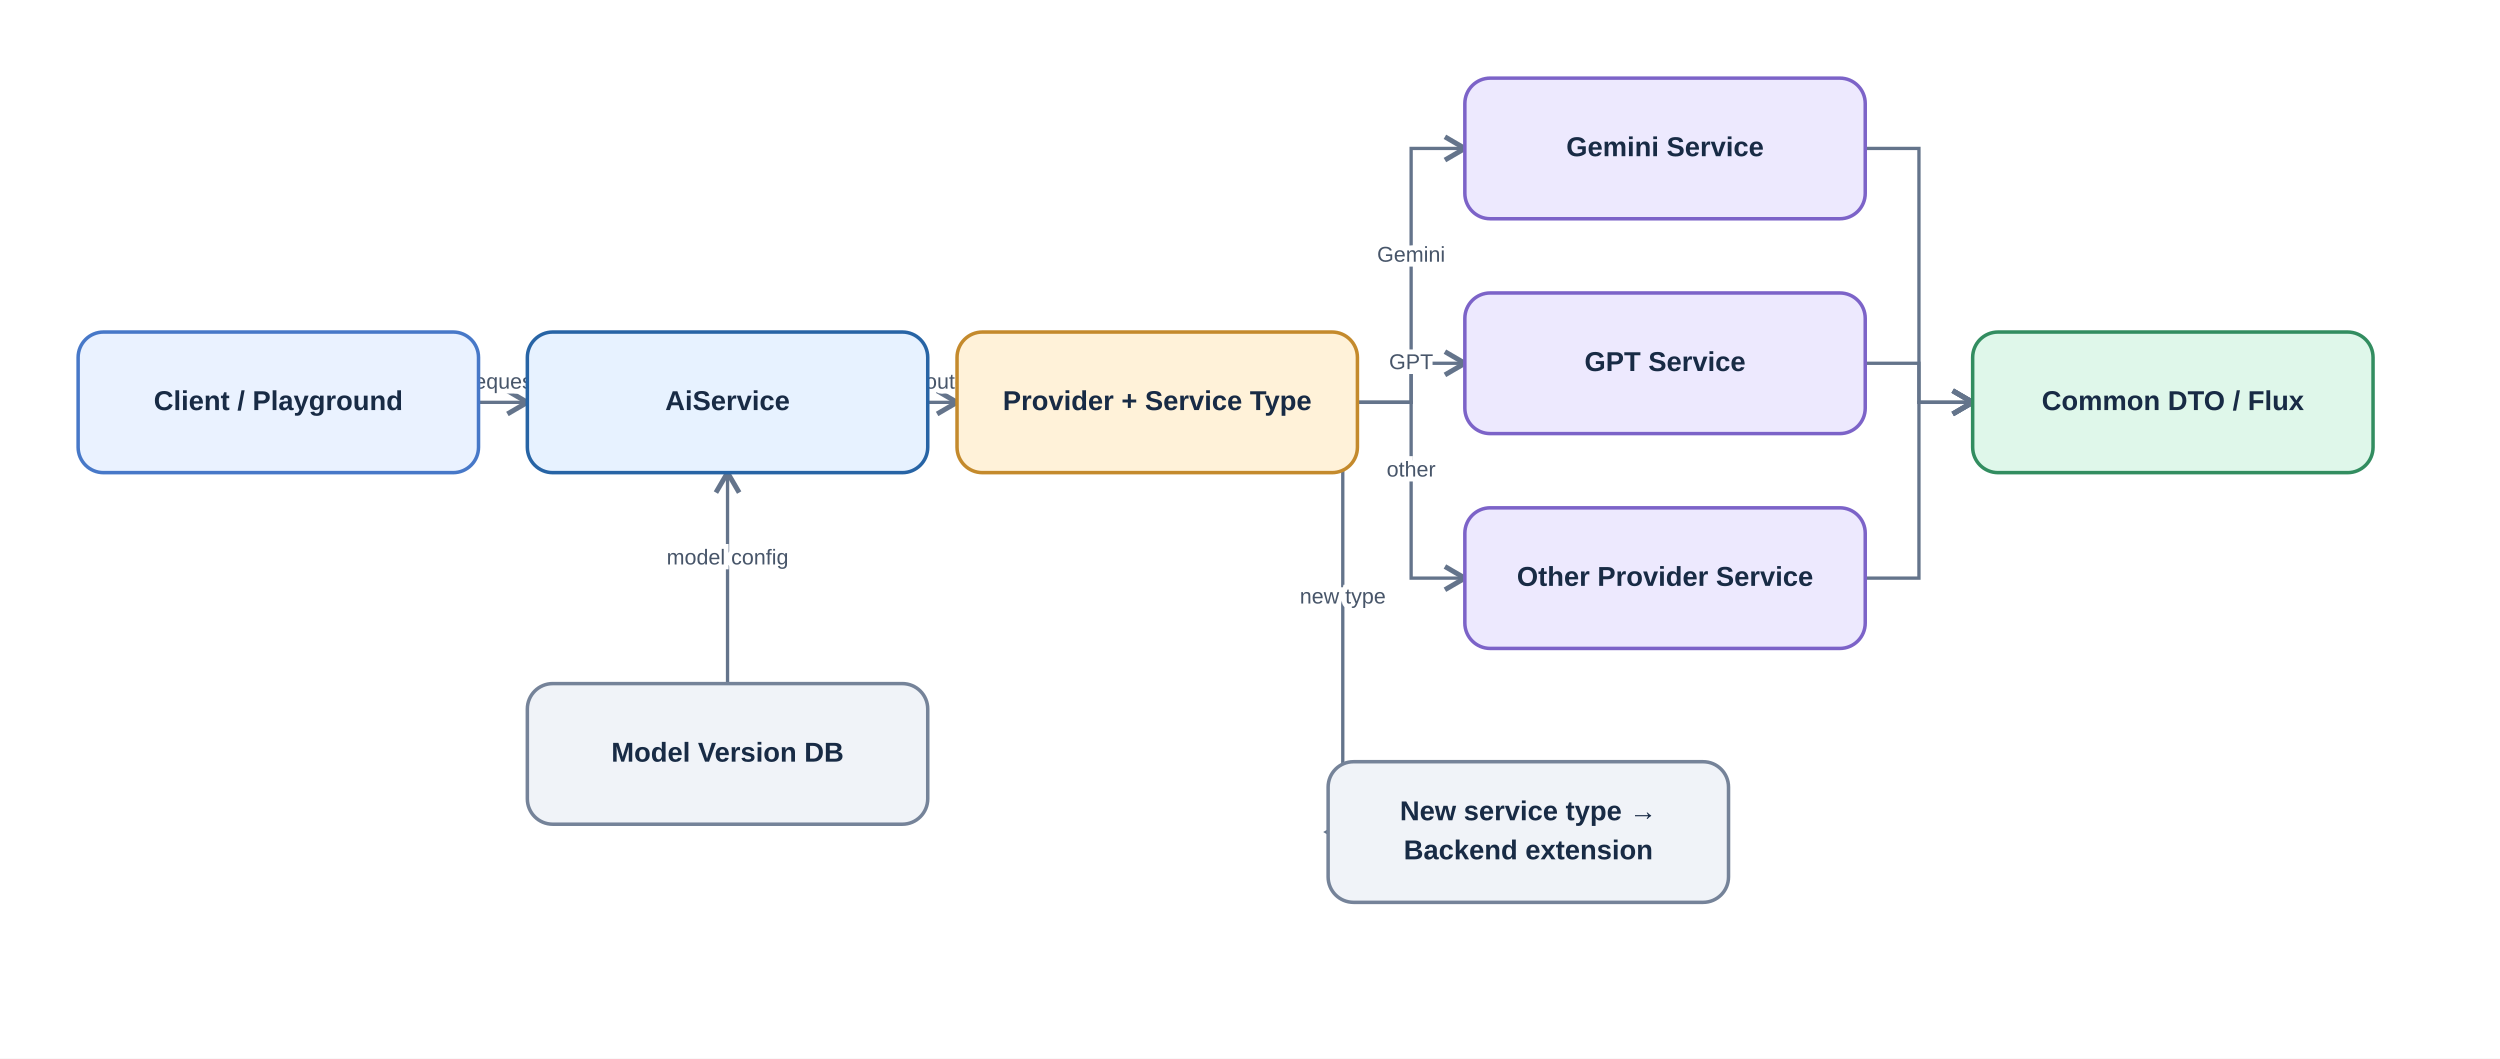
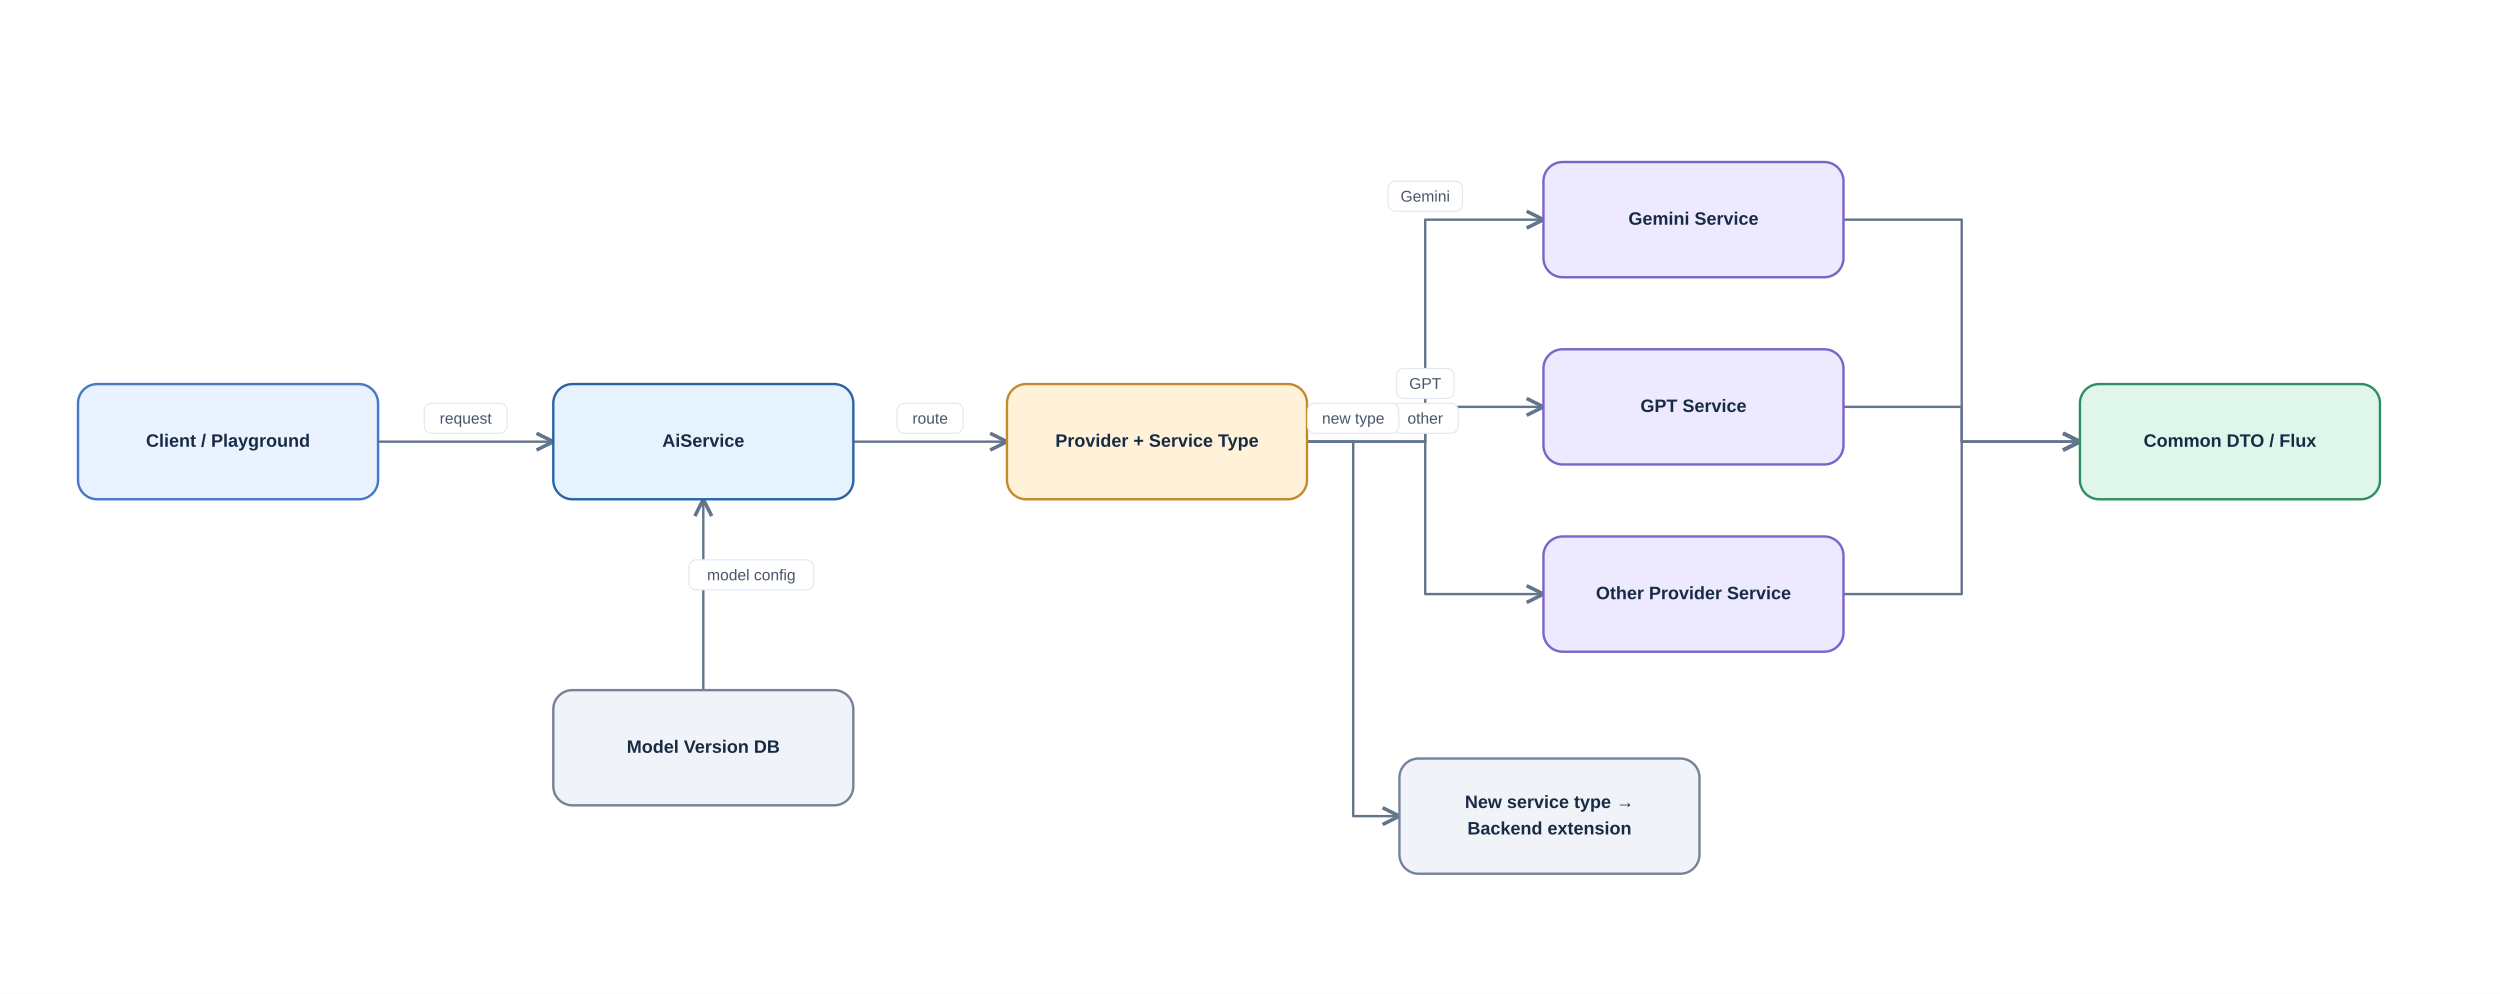
- <svg xmlns="http://www.w3.org/2000/svg" width="1280" height="542" viewBox="0 0 1280 542" role="img" aria-label="genai-routing architecture">
+ <svg xmlns="http://www.w3.org/2000/svg" width="2083" height="828" viewBox="0 0 2083 828" role="img" aria-label="genai-routing">
  <defs>
-     <marker id="arr" markerWidth="9" markerHeight="9" refX="7" refY="4.5" orient="auto">
-       <path d="M1 1 L7 4.5 L1 8" fill="none" stroke="#64748B" stroke-width="1.5" />
+     <marker id="arrow" markerWidth="9" markerHeight="9" refX="8" refY="4.5" orient="auto">
+       <path d="M1 1 L8 4.5 L1 8" fill="none" stroke="#64748B" stroke-width="1.5" />
    </marker>
  </defs>
-   <rect width="100%" height="100%" fill="#fff" />
-   <path d="M245 206 L257.5 206 L257.5 206 L270 206" fill="none" stroke="#64748B" stroke-width="1.7" marker-end="url(#arr)" />
-   <text x="257.5" y="199" text-anchor="middle" font-family="Arial,sans-serif" font-size="11" fill="#475569" stroke="white" stroke-width="5" paint-order="stroke">request</text>
-   <path d="M475 206 L482.5 206 L482.5 206 L490 206" fill="none" stroke="#64748B" stroke-width="1.7" marker-end="url(#arr)" />
-   <text x="482.5" y="199" text-anchor="middle" font-family="Arial,sans-serif" font-size="11" fill="#475569" stroke="white" stroke-width="5" paint-order="stroke">route</text>
-   <path d="M695 206 L722.5 206 L722.5 76 L750 76" fill="none" stroke="#64748B" stroke-width="1.7" marker-end="url(#arr)" />
-   <text x="722.5" y="134" text-anchor="middle" font-family="Arial,sans-serif" font-size="11" fill="#475569" stroke="white" stroke-width="5" paint-order="stroke">Gemini</text>
-   <path d="M695 206 L722.5 206 L722.5 186 L750 186" fill="none" stroke="#64748B" stroke-width="1.7" marker-end="url(#arr)" />
-   <text x="722.5" y="189" text-anchor="middle" font-family="Arial,sans-serif" font-size="11" fill="#475569" stroke="white" stroke-width="5" paint-order="stroke">GPT</text>
-   <path d="M695 206 L722.5 206 L722.5 296 L750 296" fill="none" stroke="#64748B" stroke-width="1.7" marker-end="url(#arr)" />
-   <text x="722.5" y="244" text-anchor="middle" font-family="Arial,sans-serif" font-size="11" fill="#475569" stroke="white" stroke-width="5" paint-order="stroke">other</text>
-   <path d="M955 76 L982.5 76 L982.5 206 L1010 206" fill="none" stroke="#64748B" stroke-width="1.7" marker-end="url(#arr)" />
-   <path d="M955 186 L982.5 186 L982.5 206 L1010 206" fill="none" stroke="#64748B" stroke-width="1.7" marker-end="url(#arr)" />
-   <path d="M955 296 L982.5 296 L982.5 206 L1010 206" fill="none" stroke="#64748B" stroke-width="1.7" marker-end="url(#arr)" />
-   <path d="M372.5 350 L372.5 350 L372.5 242 L372.5 242" fill="none" stroke="#64748B" stroke-width="1.7" marker-end="url(#arr)" />
-   <text x="372.5" y="289" text-anchor="middle" font-family="Arial,sans-serif" font-size="11" fill="#475569" stroke="white" stroke-width="5" paint-order="stroke">model config</text>
-   <path d="M695 206 L687.5 206 L687.5 426 L680 426" fill="none" stroke="#64748B" stroke-width="1.7" marker-end="url(#arr)" />
-   <text x="687.5" y="309" text-anchor="middle" font-family="Arial,sans-serif" font-size="11" fill="#475569" stroke="white" stroke-width="5" paint-order="stroke">new type</text>
-   <rect x="40" y="170" width="205" height="72" rx="13" fill="#EAF2FF" stroke="#4778C8" stroke-width="1.8" />
-   <text x="142.5" y="206" text-anchor="middle" dominant-baseline="middle" font-family="Arial,'Noto Sans KR',sans-serif" font-size="14" font-weight="600" fill="#182B45">Client / Playground</text>
-   <rect x="270" y="170" width="205" height="72" rx="13" fill="#E7F2FF" stroke="#2764A5" stroke-width="1.8" />
-   <text x="372.5" y="206" text-anchor="middle" dominant-baseline="middle" font-family="Arial,'Noto Sans KR',sans-serif" font-size="14" font-weight="600" fill="#182B45">AiService</text>
-   <rect x="490" y="170" width="205" height="72" rx="13" fill="#FFF2D9" stroke="#C48A2C" stroke-width="1.8" />
-   <text x="592.5" y="206" text-anchor="middle" dominant-baseline="middle" font-family="Arial,'Noto Sans KR',sans-serif" font-size="14" font-weight="600" fill="#182B45">Provider + Service Type</text>
-   <rect x="750" y="40" width="205" height="72" rx="13" fill="#EDE9FE" stroke="#7C63C8" stroke-width="1.8" />
-   <text x="852.5" y="76" text-anchor="middle" dominant-baseline="middle" font-family="Arial,'Noto Sans KR',sans-serif" font-size="14" font-weight="600" fill="#182B45">Gemini Service</text>
-   <rect x="750" y="150" width="205" height="72" rx="13" fill="#EDE9FE" stroke="#7C63C8" stroke-width="1.8" />
-   <text x="852.5" y="186" text-anchor="middle" dominant-baseline="middle" font-family="Arial,'Noto Sans KR',sans-serif" font-size="14" font-weight="600" fill="#182B45">GPT Service</text>
-   <rect x="750" y="260" width="205" height="72" rx="13" fill="#EDE9FE" stroke="#7C63C8" stroke-width="1.8" />
-   <text x="852.5" y="296" text-anchor="middle" dominant-baseline="middle" font-family="Arial,'Noto Sans KR',sans-serif" font-size="14" font-weight="600" fill="#182B45">Other Provider Service</text>
-   <rect x="1010" y="170" width="205" height="72" rx="13" fill="#DFF7EA" stroke="#328D60" stroke-width="1.8" />
-   <text x="1112.5" y="206" text-anchor="middle" dominant-baseline="middle" font-family="Arial,'Noto Sans KR',sans-serif" font-size="14" font-weight="600" fill="#182B45">Common DTO / Flux</text>
-   <rect x="270" y="350" width="205" height="72" rx="13" fill="#F0F3F8" stroke="#758399" stroke-width="1.8" />
-   <text x="372.5" y="386" text-anchor="middle" dominant-baseline="middle" font-family="Arial,'Noto Sans KR',sans-serif" font-size="14" font-weight="600" fill="#182B45">Model Version DB</text>
-   <rect x="680" y="390" width="205" height="72" rx="13" fill="#F0F3F8" stroke="#758399" stroke-width="1.8" />
-   <text x="782.5" y="416" text-anchor="middle" dominant-baseline="middle" font-family="Arial,'Noto Sans KR',sans-serif" font-size="14" font-weight="600" fill="#182B45">New service type →</text>
-   <text x="782.5" y="436" text-anchor="middle" dominant-baseline="middle" font-family="Arial,'Noto Sans KR',sans-serif" font-size="14" font-weight="600" fill="#182B45">Backend extension</text>
+   <rect width="100%" height="100%" fill="#FFFFFF" />
+   <path d="M315 368 H388 V368 H461" fill="none" stroke="#64748B" stroke-width="2" stroke-linejoin="round" marker-end="url(#arrow)" />
+   <path d="M711 368 H775 V368 H839" fill="none" stroke="#64748B" stroke-width="2" stroke-linejoin="round" marker-end="url(#arrow)" />
+   <path d="M1089 368 H1187.5 V183 H1286" fill="none" stroke="#64748B" stroke-width="2" stroke-linejoin="round" marker-end="url(#arrow)" />
+   <path d="M1089 368 H1187.5 V339 H1286" fill="none" stroke="#64748B" stroke-width="2" stroke-linejoin="round" marker-end="url(#arrow)" />
+   <path d="M1089 368 H1187.5 V495 H1286" fill="none" stroke="#64748B" stroke-width="2" stroke-linejoin="round" marker-end="url(#arrow)" />
+   <path d="M1536 183 H1634.5 V368 H1733" fill="none" stroke="#64748B" stroke-width="2" stroke-linejoin="round" marker-end="url(#arrow)" />
+   <path d="M1536 339 H1634.5 V368 H1733" fill="none" stroke="#64748B" stroke-width="2" stroke-linejoin="round" marker-end="url(#arrow)" />
+   <path d="M1536 495 H1634.5 V368 H1733" fill="none" stroke="#64748B" stroke-width="2" stroke-linejoin="round" marker-end="url(#arrow)" />
+   <path d="M586 575 V495.5 H586 V416" fill="none" stroke="#64748B" stroke-width="2" stroke-linejoin="round" marker-end="url(#arrow)" />
+   <path d="M1089 368 H1127.5 V680 H1166" fill="none" stroke="#64748B" stroke-width="2" stroke-linejoin="round" marker-end="url(#arrow)" />
+   <rect x="65" y="320" width="250" height="96" rx="16" fill="#EAF2FF" stroke="#4778C8" stroke-width="2" />
+   <text x="190" y="368" text-anchor="middle" dominant-baseline="middle" font-family="Arial,'Noto Sans KR',sans-serif" font-size="15" font-weight="600" fill="#182B45">Client / Playground</text>
+   <rect x="461" y="320" width="250" height="96" rx="16" fill="#E7F2FF" stroke="#2764A5" stroke-width="2" />
+   <text x="586" y="368" text-anchor="middle" dominant-baseline="middle" font-family="Arial,'Noto Sans KR',sans-serif" font-size="15" font-weight="600" fill="#182B45">AiService</text>
+   <rect x="839" y="320" width="250" height="96" rx="16" fill="#FFF2D9" stroke="#C48A2C" stroke-width="2" />
+   <text x="964" y="368" text-anchor="middle" dominant-baseline="middle" font-family="Arial,'Noto Sans KR',sans-serif" font-size="15" font-weight="600" fill="#182B45">Provider + Service Type</text>
+   <rect x="1286" y="135" width="250" height="96" rx="16" fill="#EDE9FE" stroke="#7C63C8" stroke-width="2" />
+   <text x="1411" y="183" text-anchor="middle" dominant-baseline="middle" font-family="Arial,'Noto Sans KR',sans-serif" font-size="15" font-weight="600" fill="#182B45">Gemini Service</text>
+   <rect x="1286" y="291" width="250" height="96" rx="16" fill="#EDE9FE" stroke="#7C63C8" stroke-width="2" />
+   <text x="1411" y="339" text-anchor="middle" dominant-baseline="middle" font-family="Arial,'Noto Sans KR',sans-serif" font-size="15" font-weight="600" fill="#182B45">GPT Service</text>
+   <rect x="1286" y="447" width="250" height="96" rx="16" fill="#EDE9FE" stroke="#7C63C8" stroke-width="2" />
+   <text x="1411" y="495" text-anchor="middle" dominant-baseline="middle" font-family="Arial,'Noto Sans KR',sans-serif" font-size="15" font-weight="600" fill="#182B45">Other Provider Service</text>
+   <rect x="1733" y="320" width="250" height="96" rx="16" fill="#DFF7EA" stroke="#328D60" stroke-width="2" />
+   <text x="1858" y="368" text-anchor="middle" dominant-baseline="middle" font-family="Arial,'Noto Sans KR',sans-serif" font-size="15" font-weight="600" fill="#182B45">Common DTO / Flux</text>
+   <rect x="461" y="575" width="250" height="96" rx="16" fill="#F0F3F8" stroke="#758399" stroke-width="2" />
+   <text x="586" y="623" text-anchor="middle" dominant-baseline="middle" font-family="Arial,'Noto Sans KR',sans-serif" font-size="15" font-weight="600" fill="#182B45">Model Version DB</text>
+   <rect x="1166" y="632" width="250" height="96" rx="16" fill="#F0F3F8" stroke="#758399" stroke-width="2" />
+   <text x="1291" y="669" text-anchor="middle" dominant-baseline="middle" font-family="Arial,'Noto Sans KR',sans-serif" font-size="15" font-weight="600" fill="#182B45">New service type →</text>
+   <text x="1291" y="691" text-anchor="middle" dominant-baseline="middle" font-family="Arial,'Noto Sans KR',sans-serif" font-size="15" font-weight="600" fill="#182B45">Backend extension</text>
+   <rect x="353.5" y="336" width="69" height="25" rx="6" fill="#FFFFFF" stroke="#E2E8F0" />
+   <text x="388" y="353" text-anchor="middle" font-family="Arial,'Noto Sans KR',sans-serif" font-size="13" font-weight="500" fill="#475569">request</text>
+   <rect x="747.5" y="336" width="55" height="25" rx="6" fill="#FFFFFF" stroke="#E2E8F0" />
+   <text x="775" y="353" text-anchor="middle" font-family="Arial,'Noto Sans KR',sans-serif" font-size="13" font-weight="500" fill="#475569">route</text>
+   <rect x="1156.5" y="151" width="62" height="25" rx="6" fill="#FFFFFF" stroke="#E2E8F0" />
+   <text x="1187.5" y="168" text-anchor="middle" font-family="Arial,'Noto Sans KR',sans-serif" font-size="13" font-weight="500" fill="#475569">Gemini</text>
+   <rect x="1163.5" y="307" width="48" height="25" rx="6" fill="#FFFFFF" stroke="#E2E8F0" />
+   <text x="1187.5" y="324" text-anchor="middle" font-family="Arial,'Noto Sans KR',sans-serif" font-size="13" font-weight="500" fill="#475569">GPT</text>
+   <rect x="1160" y="336" width="55" height="25" rx="6" fill="#FFFFFF" stroke="#E2E8F0" />
+   <text x="1187.5" y="353" text-anchor="middle" font-family="Arial,'Noto Sans KR',sans-serif" font-size="13" font-weight="500" fill="#475569">other</text>
+   <rect x="574" y="466.5" width="104" height="25" rx="6" fill="#FFFFFF" stroke="#E2E8F0" />
+   <text x="626" y="483.5" text-anchor="middle" font-family="Arial,'Noto Sans KR',sans-serif" font-size="13" font-weight="500" fill="#475569">model config</text>
+   <rect x="1089.5" y="336" width="76" height="25" rx="6" fill="#FFFFFF" stroke="#E2E8F0" />
+   <text x="1127.5" y="353" text-anchor="middle" font-family="Arial,'Noto Sans KR',sans-serif" font-size="13" font-weight="500" fill="#475569">new type</text>
</svg>
